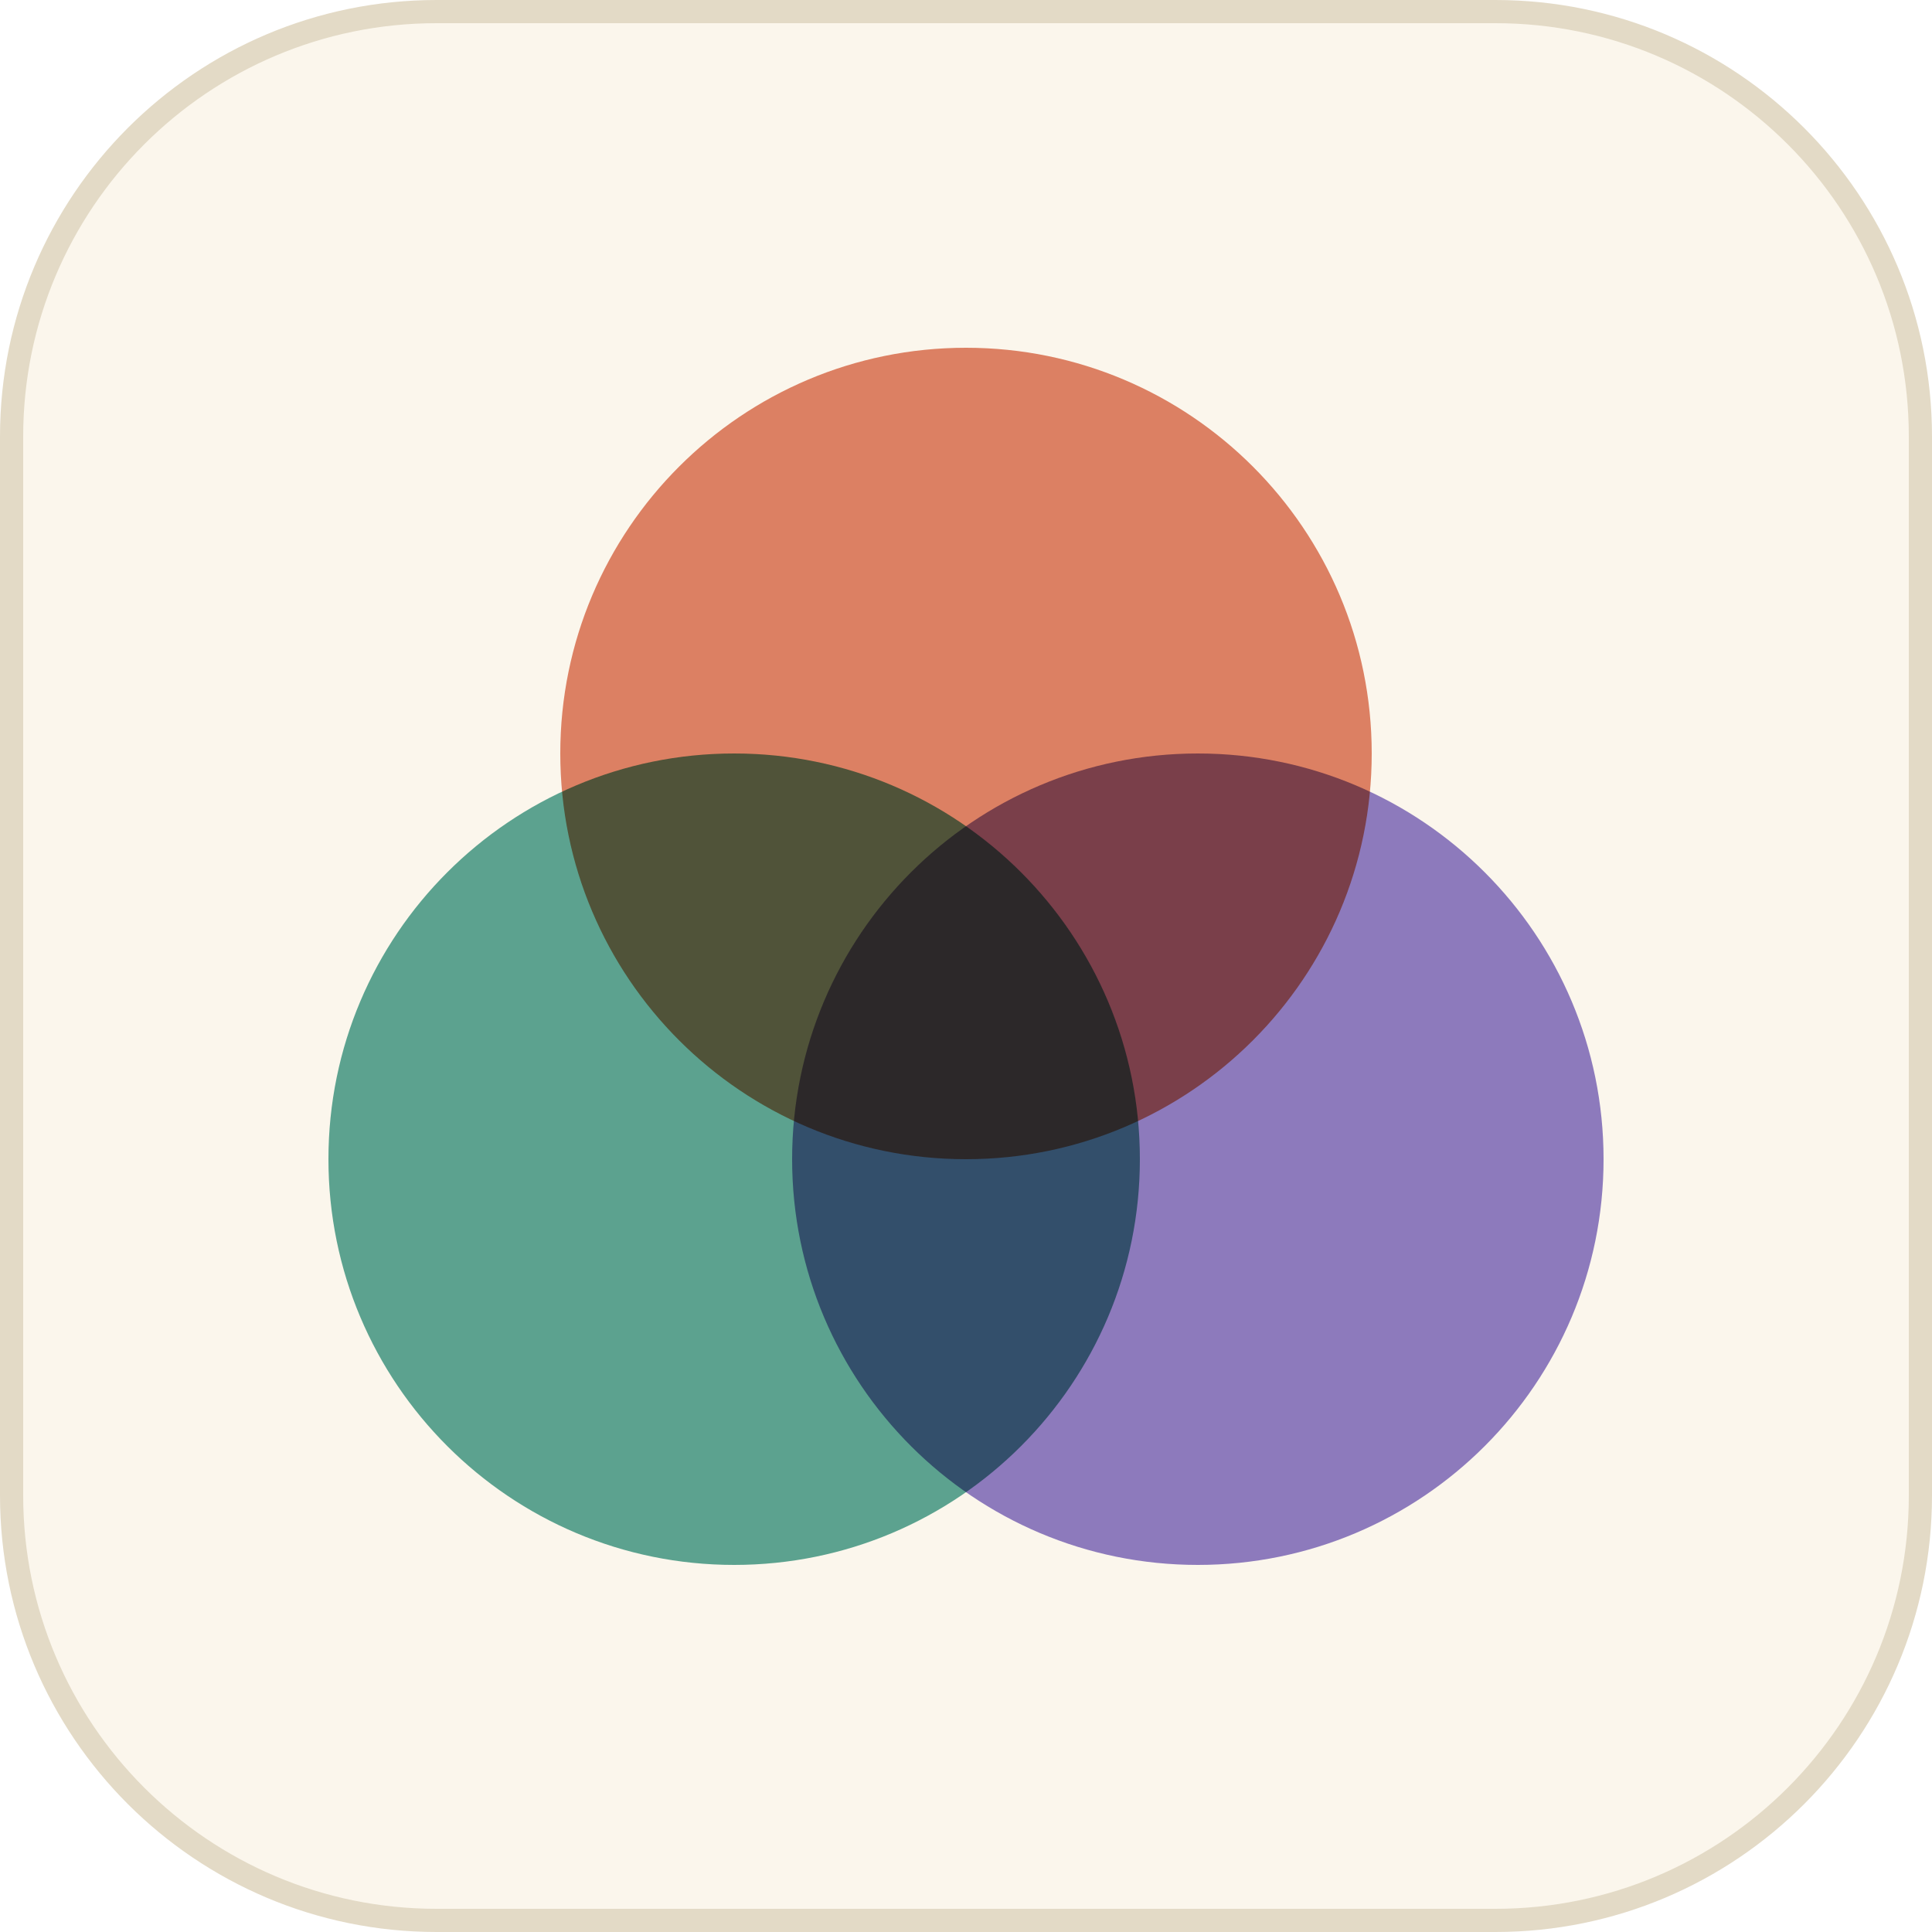
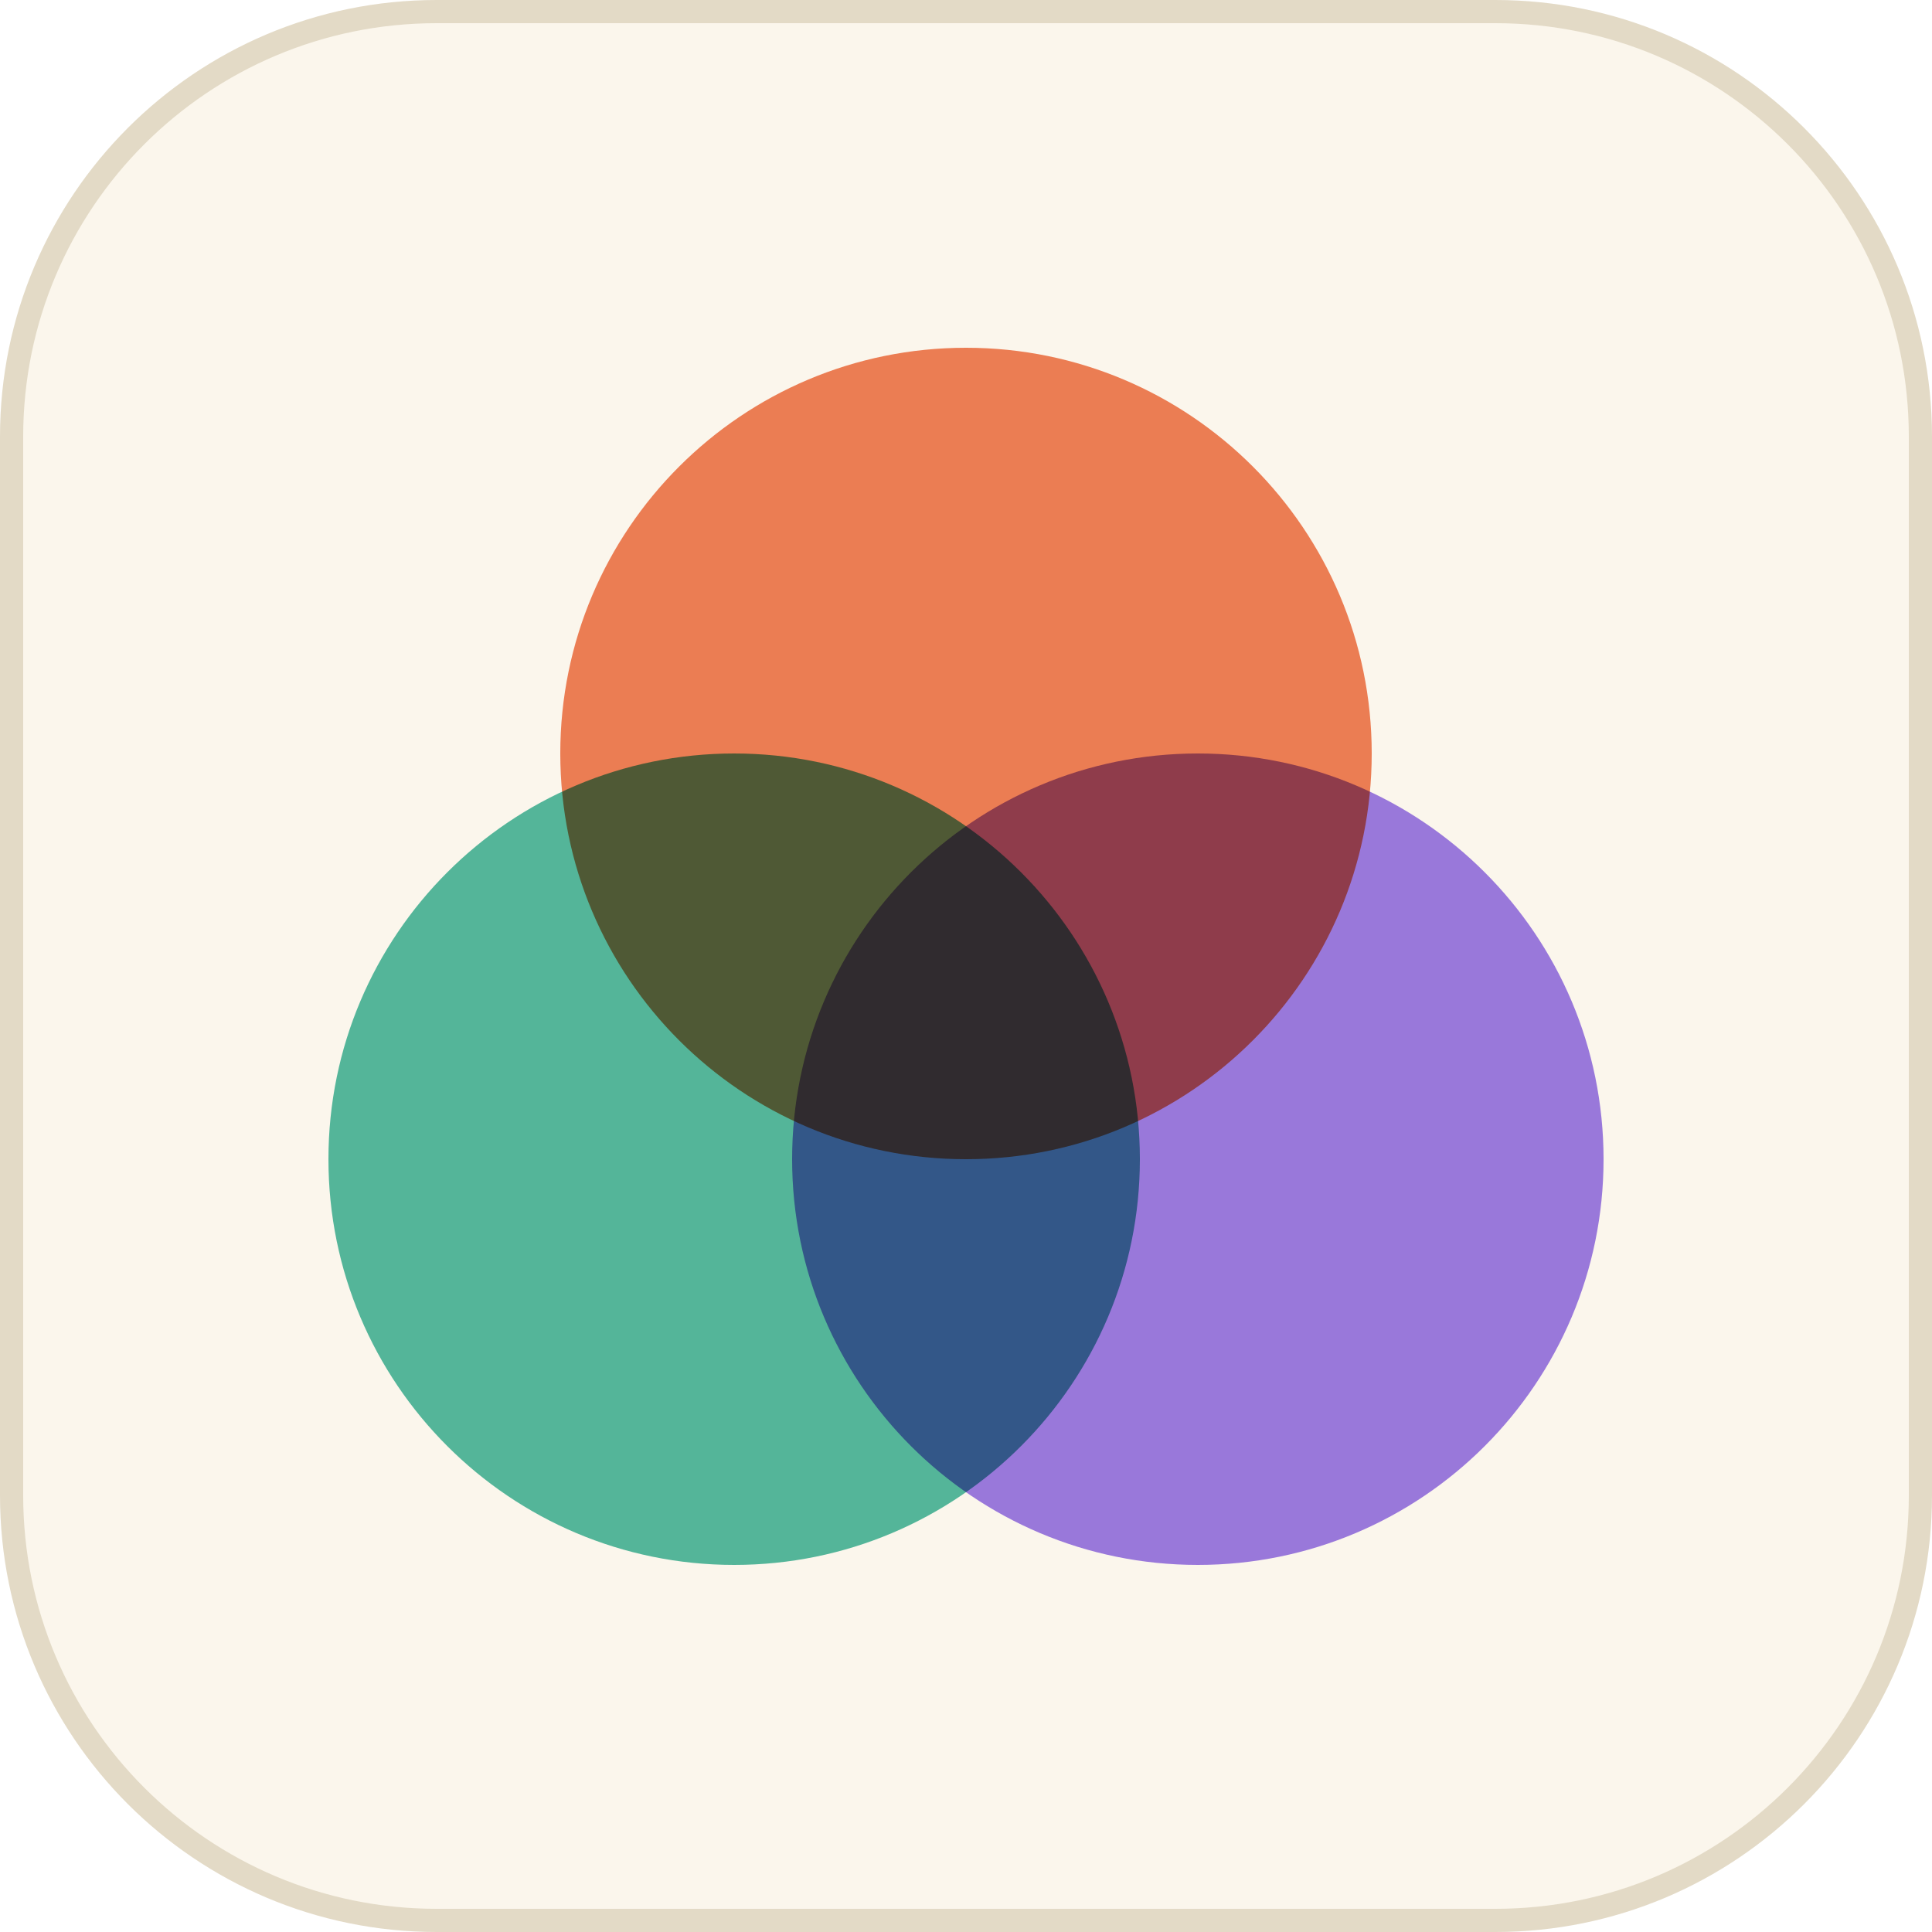
<svg xmlns="http://www.w3.org/2000/svg" viewBox="0 0 100 100" width="100" height="100" role="img" aria-label="Polynoia">
  <rect x="0.6" y="0.6" width="98.8" height="98.8" rx="22" ry="22" fill="#fbf6ec" />
  <g style="isolation:isolate">
-     <circle cx="50" cy="39" r="21" fill="#d97757" fill-opacity="0.92" style="mix-blend-mode:multiply" />
-     <circle cx="38" cy="60" r="21" fill="#4f9b87" fill-opacity="0.92" style="mix-blend-mode:multiply" />
-     <circle cx="62" cy="60" r="21" fill="#8470b8" fill-opacity="0.92" style="mix-blend-mode:multiply" />
+     <circle cx="50" cy="39" r="21" fill="#e96a3c" fill-opacity="0.86" style="mix-blend-mode:multiply" />
+     <circle cx="38" cy="60" r="21" fill="#3aab8d" fill-opacity="0.86" style="mix-blend-mode:multiply" />
+     <circle cx="62" cy="60" r="21" fill="#8a64d8" fill-opacity="0.86" style="mix-blend-mode:multiply" />
  </g>
  <rect x="0.6" y="0.6" width="98.8" height="98.8" rx="22" ry="22" fill="none" stroke="#e3dac6" stroke-width="1.2" />
</svg>
